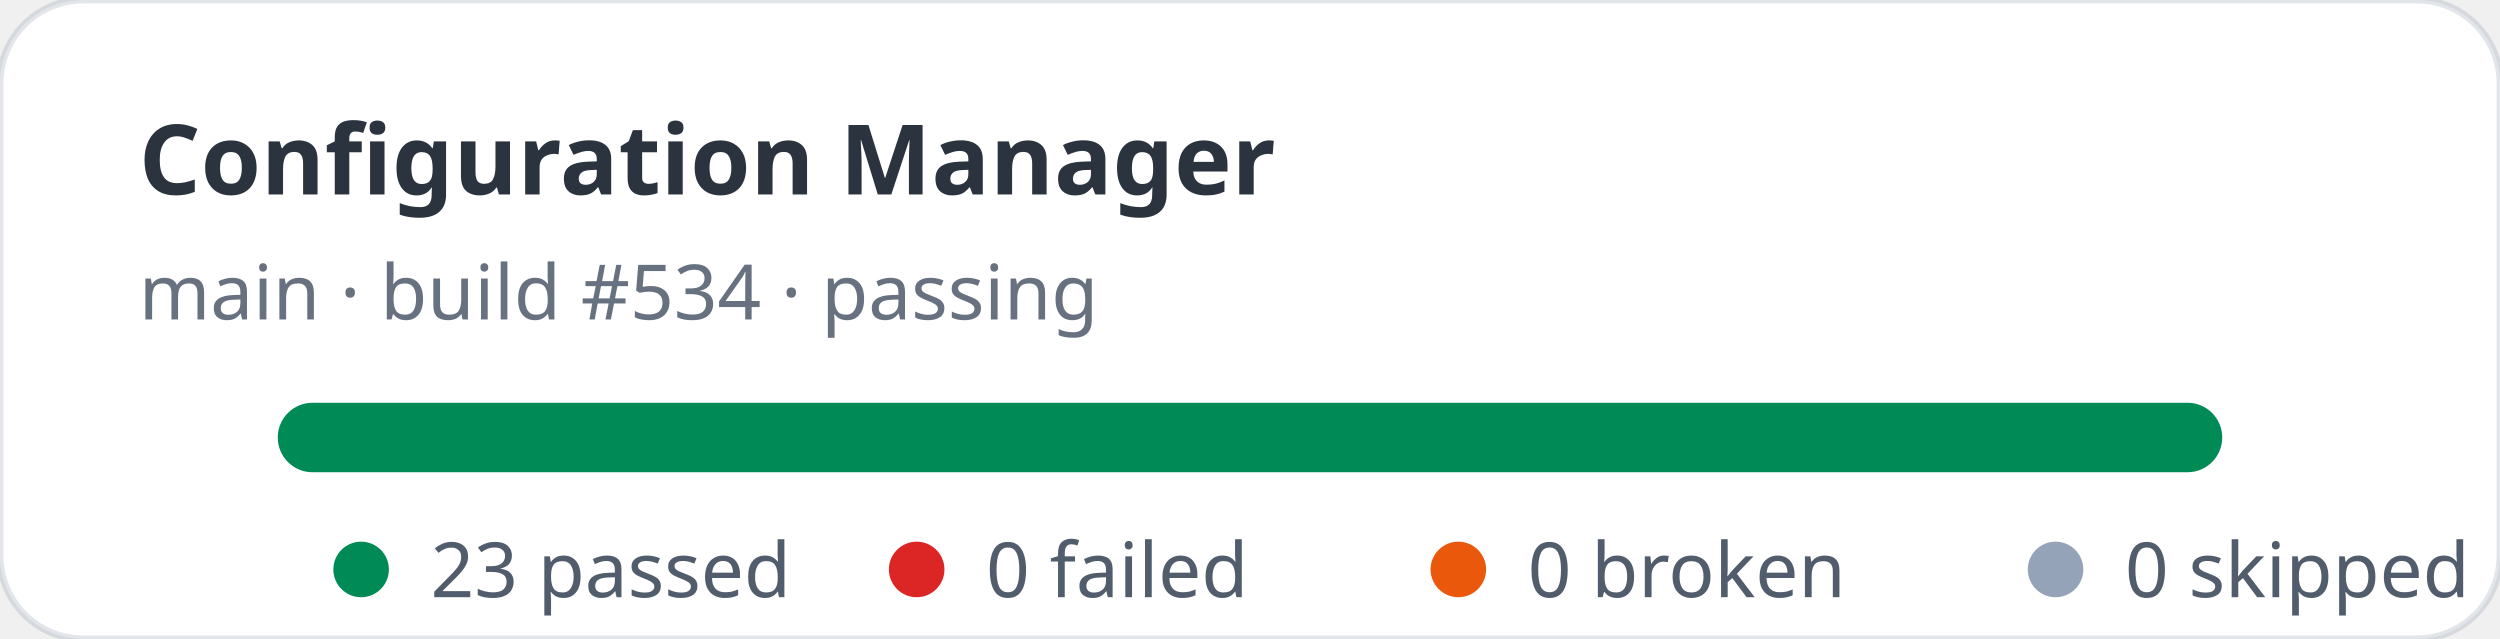
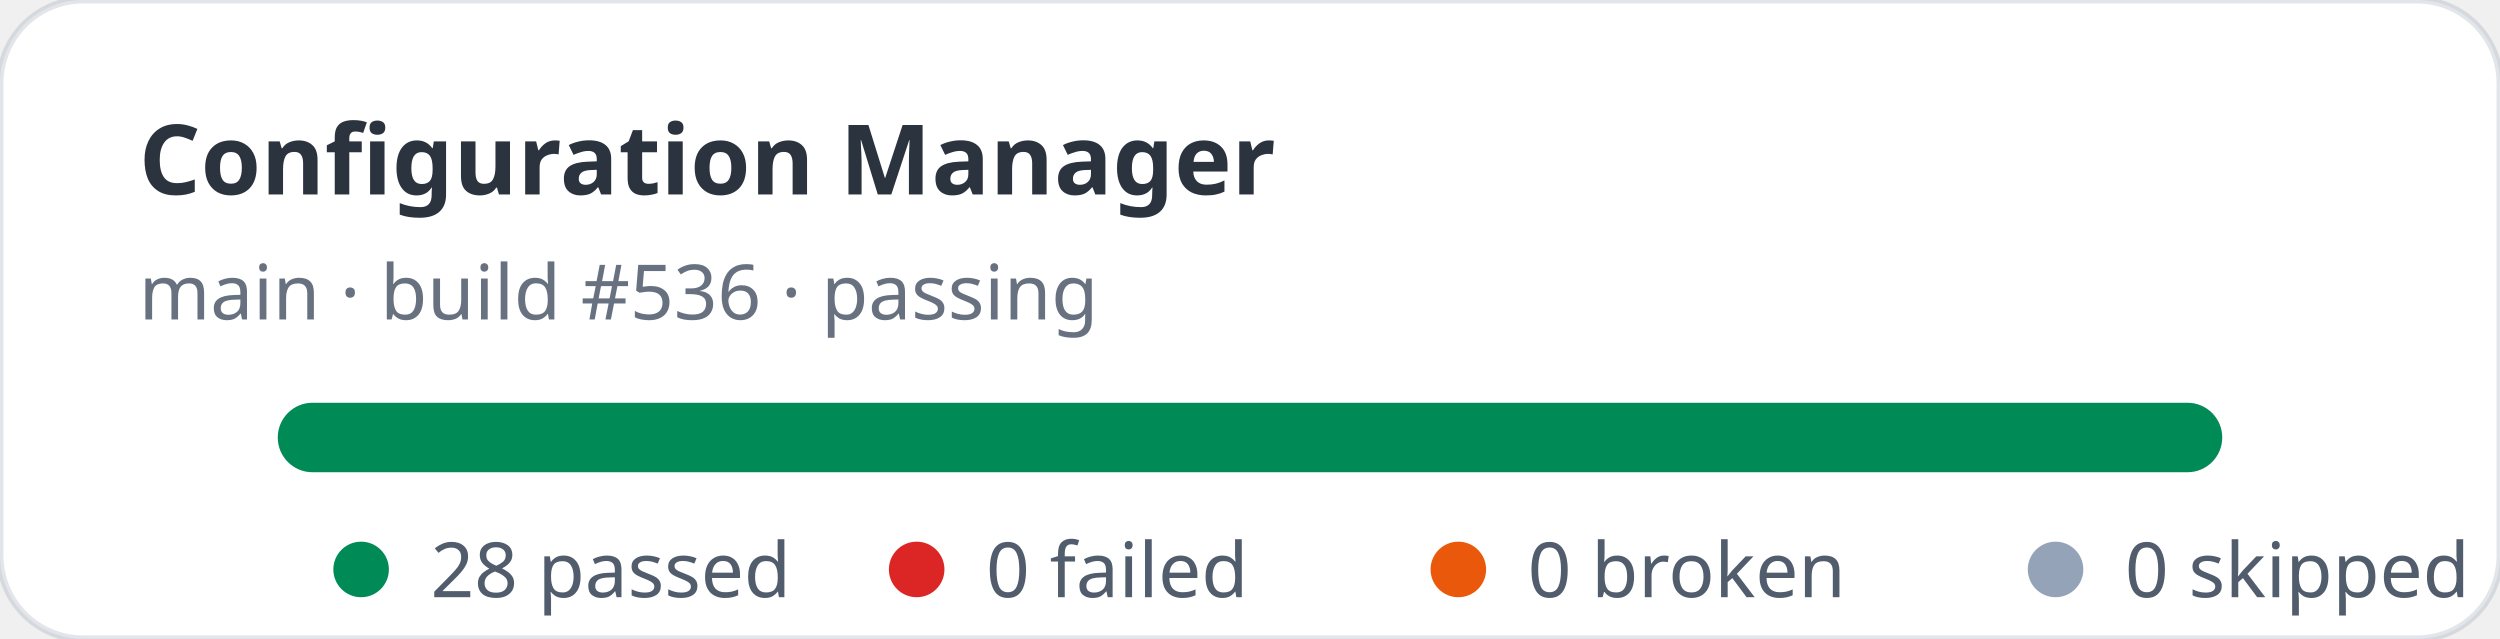
- <svg xmlns="http://www.w3.org/2000/svg" width="360" height="92" viewBox="0 0 360 92" role="img" aria-label="Configuration Manager stats: 23 passed, 0 failed">
+ <svg xmlns="http://www.w3.org/2000/svg" width="360" height="92" viewBox="0 0 360 92" role="img" aria-label="Configuration Manager stats: 28 passed, 0 failed">
  <rect width="360" height="92" rx="12" fill="#ffffff" stroke="rgba(11,48,86,0.12)" />
  <text x="20" y="28" fill="rgba(1,10,24,0.83)" font-family="ui-sans-serif,system-ui,sans-serif" font-size="14" font-weight="700">Configuration Manager</text>
-   <text x="20" y="46" fill="rgba(2,19,44,0.6)" font-family="ui-sans-serif,system-ui,sans-serif" font-size="11">main · build #534 · passing</text>
+   <text x="20" y="46" fill="rgba(2,19,44,0.6)" font-family="ui-sans-serif,system-ui,sans-serif" font-size="11">main · build #536 · passing</text>
  <rect x="40" y="58" width="280" height="10" rx="5" fill="#e2e8f0" />
  <rect x="40" y="58" width="280" height="10" rx="5" fill="#008a56" />
  <g font-family="ui-sans-serif,system-ui,sans-serif" font-size="11" fill="rgba(1,18,40,0.68)">
    <circle cx="52" cy="82" r="4" fill="#008a56" />
-     <text x="62" y="86">23 passed</text>
+     <text x="62" y="86">28 passed</text>
    <circle cx="132" cy="82" r="4" fill="#dc2626" />
    <text x="142" y="86">0 failed</text>
    <circle cx="210" cy="82" r="4" fill="#ea580c" />
    <text x="220" y="86">0 broken</text>
    <circle cx="296" cy="82" r="4" fill="#94a3b8" />
    <text x="306" y="86">0 skipped</text>
  </g>
</svg>
